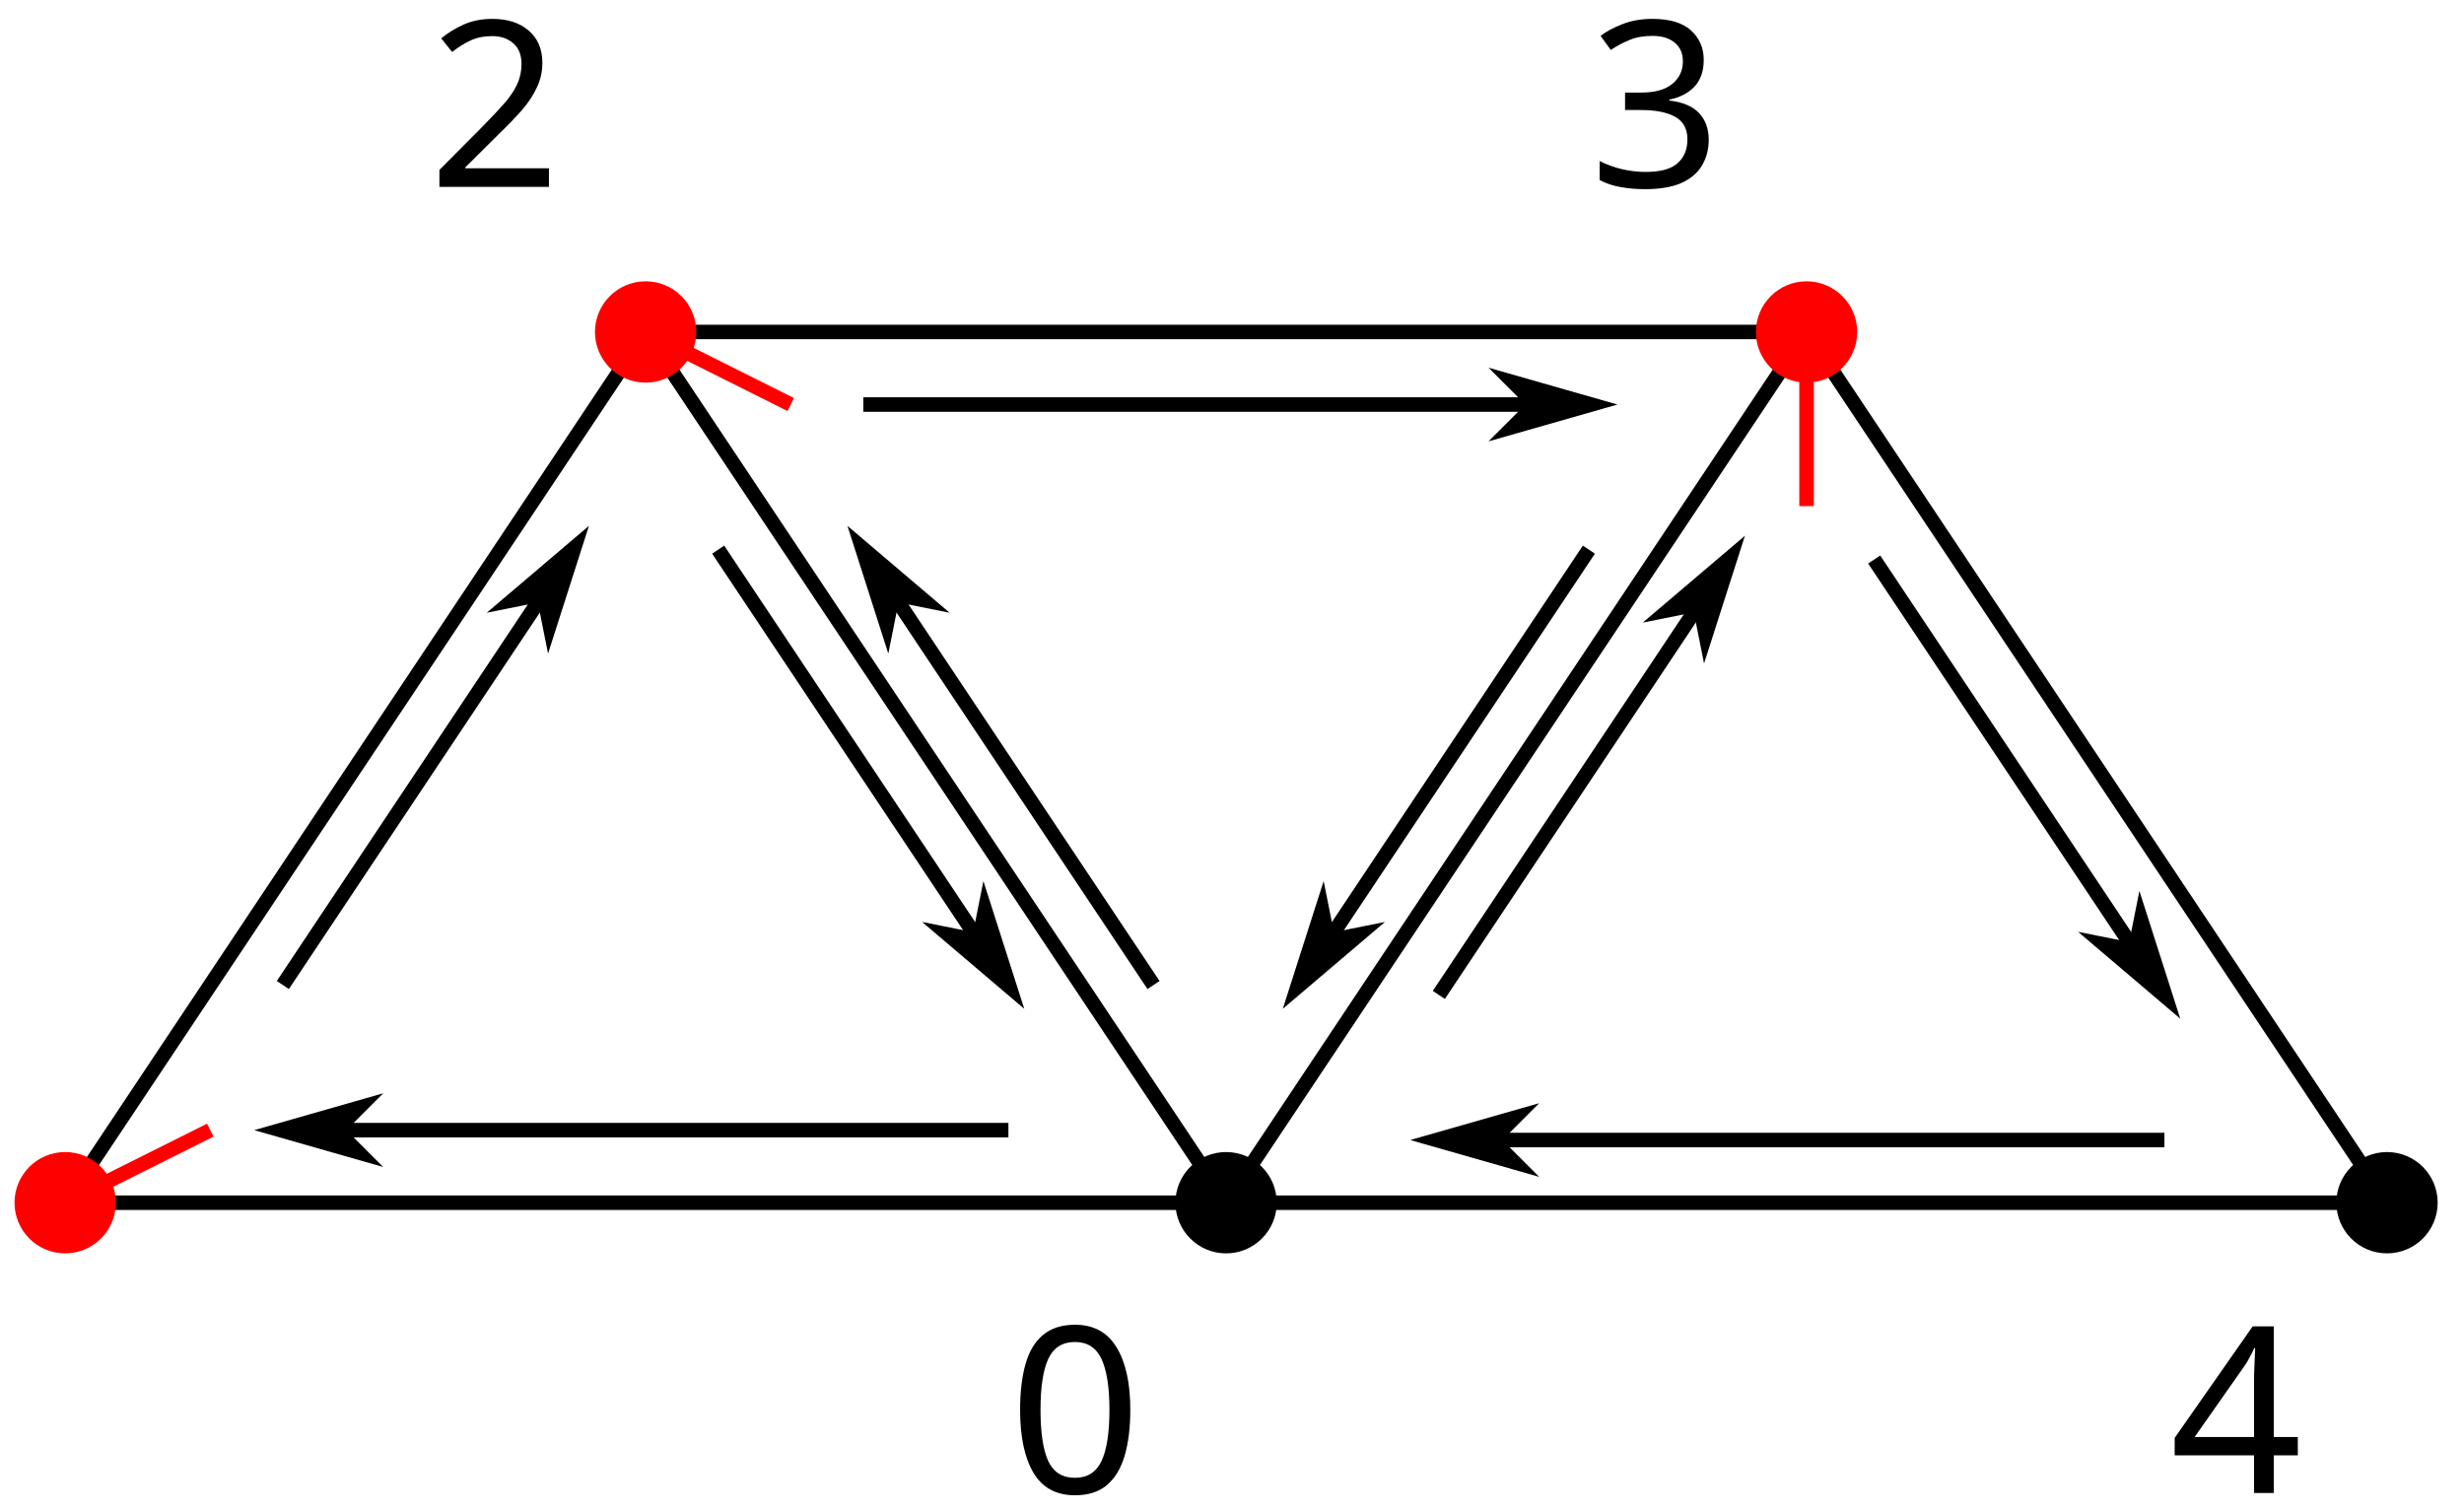
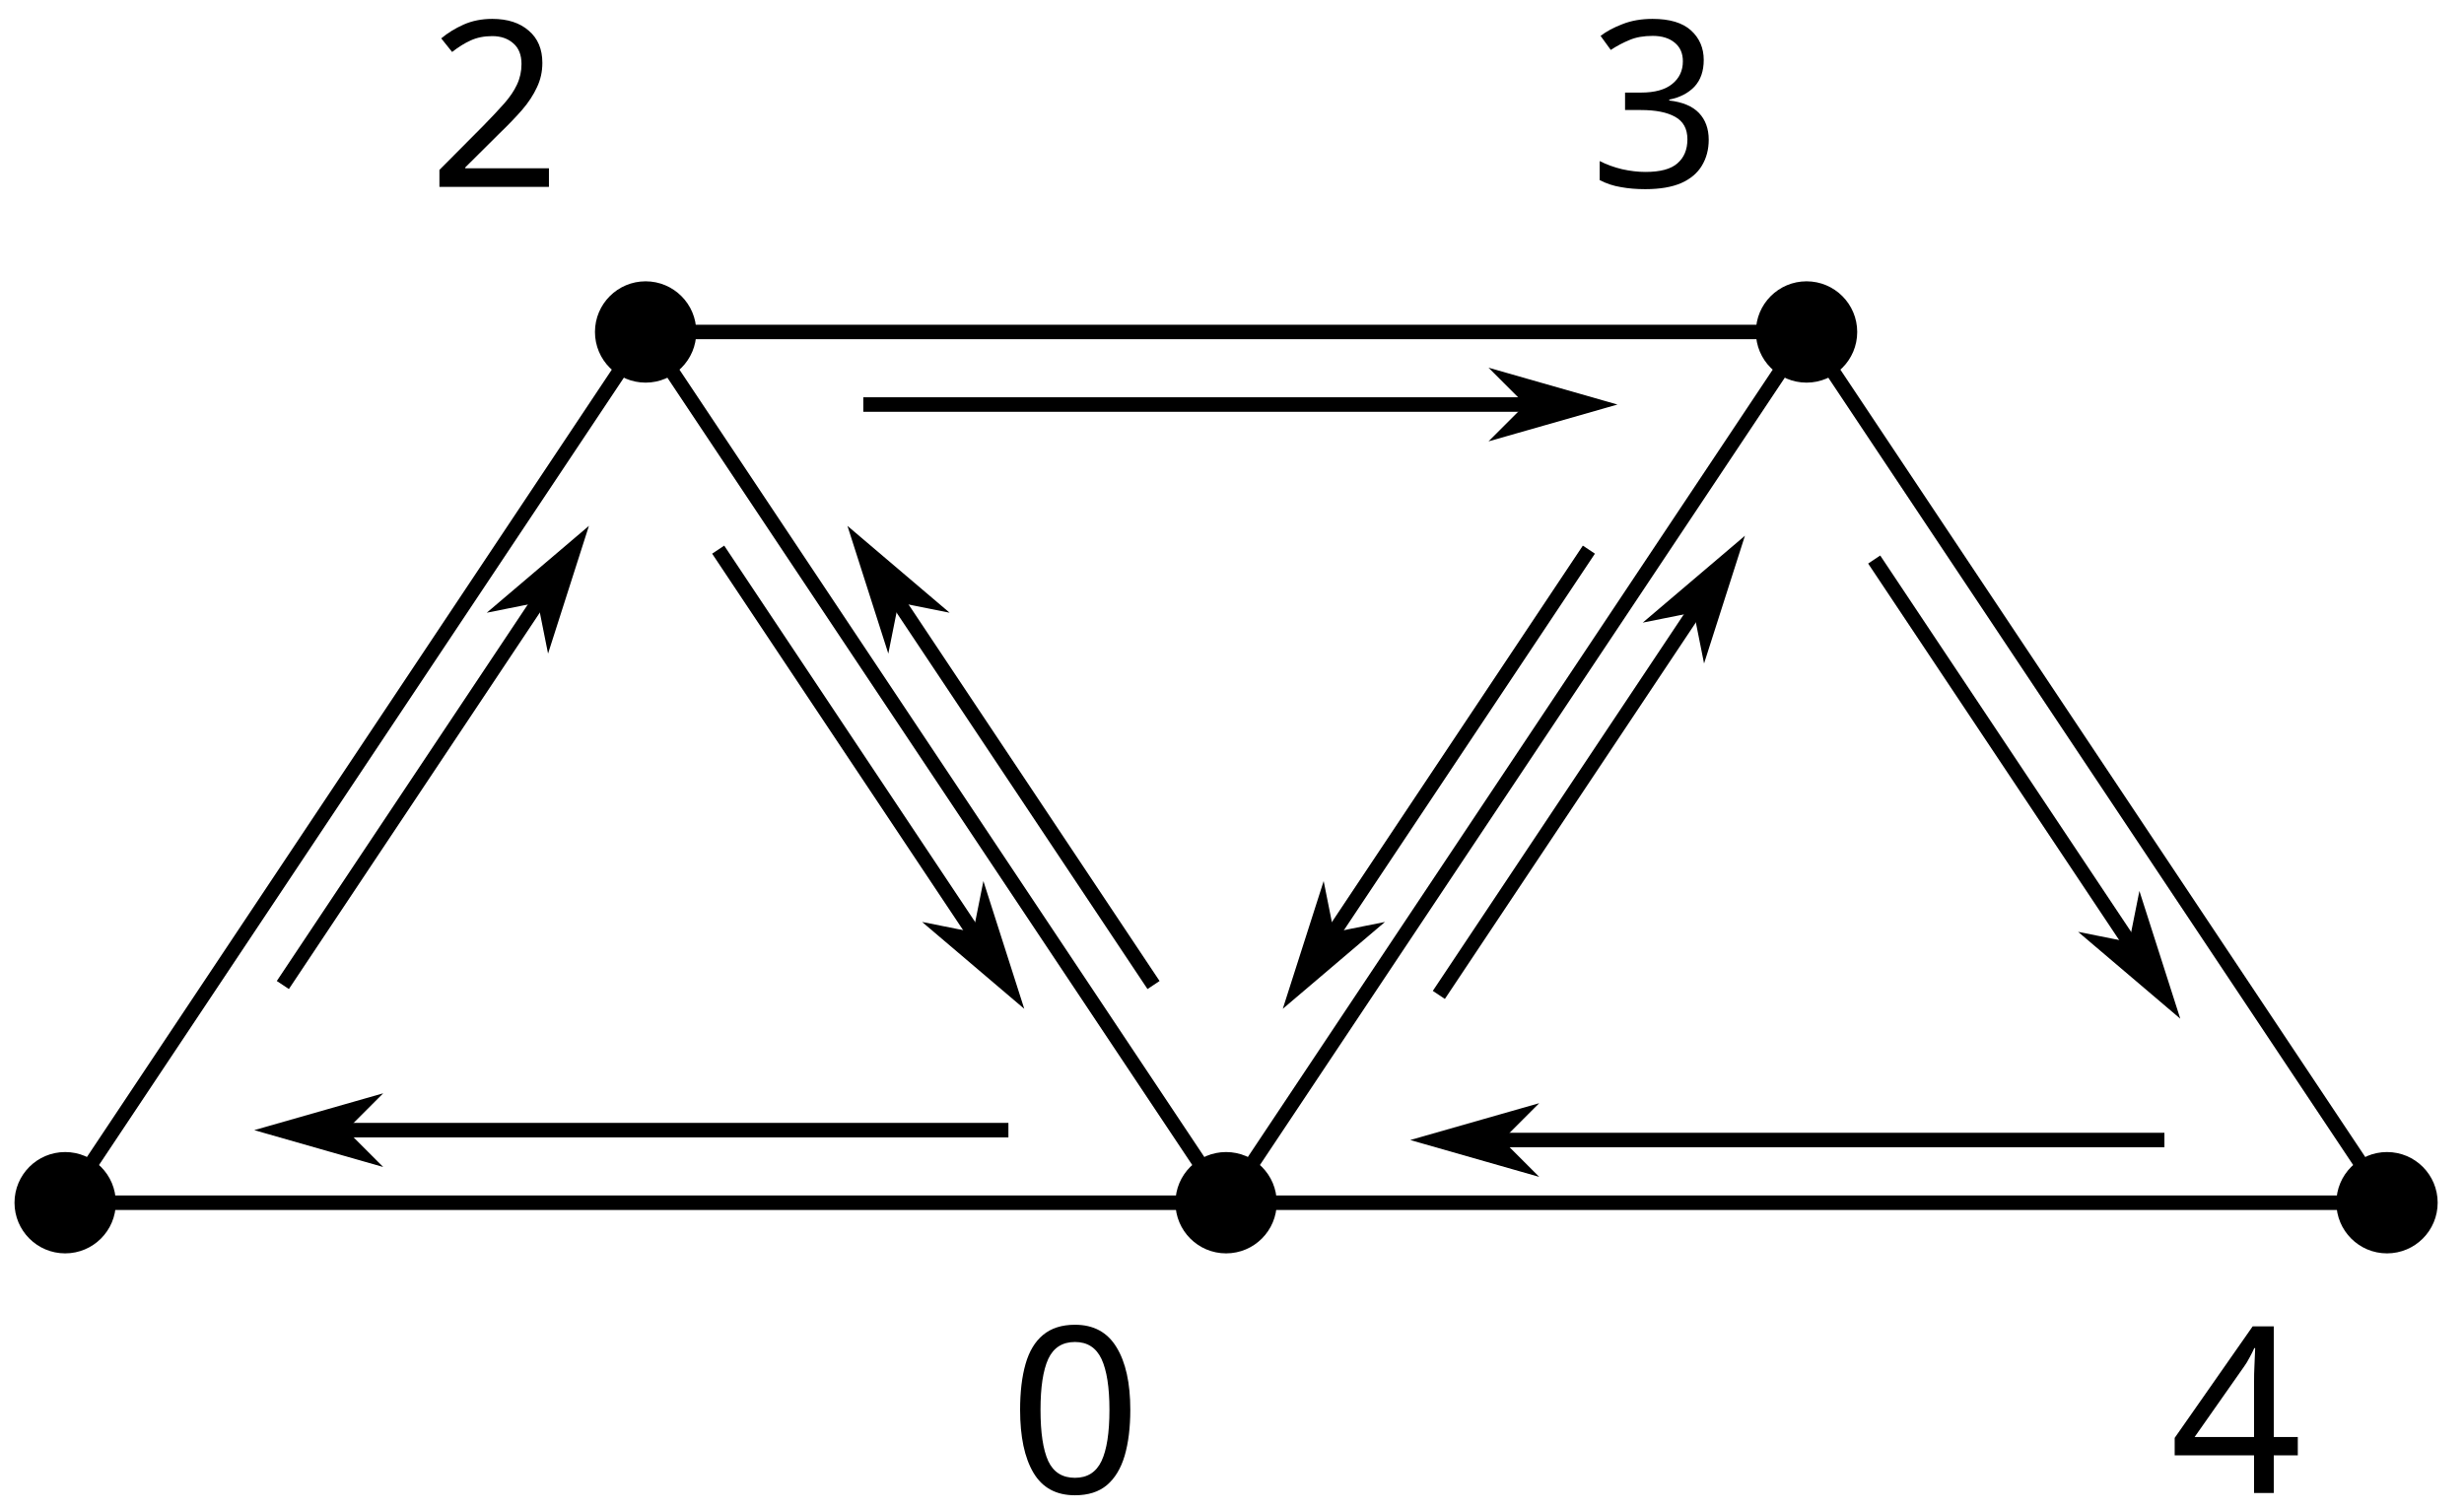
<svg xmlns="http://www.w3.org/2000/svg" width="169.796" height="104.117" viewBox="0 0 169.796 104.117" version="1.1" id="svg8653">
  <defs id="defs8647">
    <marker orient="auto" refY="0" refX="0" id="marker6744" style="overflow:visible">
      <path id="path6742" d="M 0,0 5,-5 -12.5,0 5,5 Z" style="fill:#000000;fill-opacity:1;fill-rule:evenodd;stroke:#000000;stroke-width:1pt;stroke-opacity:1" transform="matrix(0.4,0,0,0.4,4,0)" />
    </marker>
    <marker orient="auto" refY="0" refX="0" id="marker6464" style="overflow:visible">
      <path id="path6462" d="M 0,0 5,-5 -12.5,0 5,5 Z" style="fill:#000000;fill-opacity:1;fill-rule:evenodd;stroke:#000000;stroke-width:1pt;stroke-opacity:1" transform="matrix(0.4,0,0,0.4,4,0)" />
    </marker>
    <marker style="overflow:visible" id="marker2471" refX="0" refY="0" orient="auto">
      <path transform="matrix(0.4,0,0,0.4,4,0)" style="fill:#000000;fill-opacity:1;fill-rule:evenodd;stroke:#000000;stroke-width:1pt;stroke-opacity:1" d="M 0,0 5,-5 -12.5,0 5,5 Z" id="path2469" />
    </marker>
    <marker style="overflow:visible" id="marker3039-1-9" refX="0" refY="0" orient="auto">
      <path transform="matrix(-0.4,0,0,-0.4,-4,0)" style="fill:#000000;fill-opacity:1;fill-rule:evenodd;stroke:#000000;stroke-width:1pt;stroke-opacity:1" d="M 0,0 5,-5 -12.5,0 5,5 Z" id="path3037-99-5" />
    </marker>
    <marker style="overflow:visible" id="marker2891-75-9" refX="0" refY="0" orient="auto">
      <path transform="matrix(-0.4,0,0,-0.4,-4,0)" style="fill:#000000;fill-opacity:1;fill-rule:evenodd;stroke:#000000;stroke-width:1pt;stroke-opacity:1" d="M 0,0 5,-5 -12.5,0 5,5 Z" id="path2889-3-1" />
    </marker>
    <marker orient="auto" refY="0" refX="0" id="Arrow1Mend-9-0" style="overflow:visible">
      <path id="path890-9-1" d="M 0,0 5,-5 -12.5,0 5,5 Z" style="fill:#000000;fill-opacity:1;fill-rule:evenodd;stroke:#000000;stroke-width:1pt;stroke-opacity:1" transform="matrix(-0.4,0,0,-0.4,-4,0)" />
    </marker>
    <marker style="overflow:visible" id="marker3039-2" refX="0" refY="0" orient="auto">
      <path transform="matrix(-0.4,0,0,-0.4,-4,0)" style="fill:#000000;fill-opacity:1;fill-rule:evenodd;stroke:#000000;stroke-width:1pt;stroke-opacity:1" d="M 0,0 5,-5 -12.5,0 5,5 Z" id="path3037-53" />
    </marker>
    <marker style="overflow:visible" id="marker2891-5" refX="0" refY="0" orient="auto">
      <path transform="matrix(-0.4,0,0,-0.4,-4,0)" style="fill:#000000;fill-opacity:1;fill-rule:evenodd;stroke:#000000;stroke-width:1pt;stroke-opacity:1" d="M 0,0 5,-5 -12.5,0 5,5 Z" id="path2889-6" />
    </marker>
    <marker orient="auto" refY="0" refX="0" id="Arrow1Mend-7" style="overflow:visible">
      <path id="path890-92" d="M 0,0 5,-5 -12.5,0 5,5 Z" style="fill:#000000;fill-opacity:1;fill-rule:evenodd;stroke:#000000;stroke-width:1pt;stroke-opacity:1" transform="matrix(-0.4,0,0,-0.4,-4,0)" />
    </marker>
-     <marker orient="auto" refY="0" refX="0" id="marker6744-8-2" style="overflow:visible">
-       <path id="path6742-9-67" d="M 0,0 5,-5 -12.5,0 5,5 Z" style="fill:#fb0000;fill-opacity:1;fill-rule:evenodd;stroke:#fb0000;stroke-width:1pt;stroke-opacity:1" transform="matrix(0.4,0,0,0.4,4,0)" />
-     </marker>
-     <marker orient="auto" refY="0" refX="0" id="marker6464-8-13-5-7" style="overflow:visible">
-       <path id="path6462-2-3-3-9" d="M 0,0 5,-5 -12.5,0 5,5 Z" style="fill:#ff0000;fill-opacity:1;fill-rule:evenodd;stroke:#fb0000;stroke-width:1pt;stroke-opacity:1" transform="matrix(0.4,0,0,0.4,4,0)" />
-     </marker>
-     <marker orient="auto" refY="0" refX="0" id="marker6464-8-13-5-7-2" style="overflow:visible">
-       <path id="path6462-2-3-3-9-5" d="M 0,0 5,-5 -12.5,0 5,5 Z" style="fill:#ff0000;fill-opacity:1;fill-rule:evenodd;stroke:#fb0000;stroke-width:1pt;stroke-opacity:1" transform="matrix(0.4,0,0,0.4,4,0)" />
-     </marker>
  </defs>
  <g id="layer1" transform="translate(-248.0435,180.9101)">
+     <flowRoot xml:space="preserve" id="flowRoot4701" style="font-style:normal;font-weight:normal;font-size:40px;line-height:1.25;font-family:sans-serif;letter-spacing:0px;word-spacing:0px;fill:#000000;fill-opacity:1;stroke:none" transform="matrix(0.396875,0,0,0.396875,3.943296,-45.67575)">
+       <flowRegion id="flowRegion4703">
+         <rect id="rect4705" width="240" height="140" x="36.114" y="-8.299" />
+       </flowRegion>
+       <flowPara id="flowPara4707" />
+     </flowRoot>
    <text xml:space="preserve" style="font-style:normal;font-variant:normal;font-weight:normal;font-stretch:normal;font-size:16px;line-height:1.25;font-family:sans-serif;-inkscape-font-specification:'sans-serif, Normal';font-variant-ligatures:normal;font-variant-caps:normal;font-variant-numeric:normal;font-feature-settings:normal;text-align:center;letter-spacing:0px;word-spacing:0px;writing-mode:lr-tb;text-anchor:middle;fill:#000000;fill-opacity:1;stroke:none;stroke-width:1.164" x="332.534" y="-78.035" id="text5070-2-2-9-9-75">
      <tspan id="tspan5068-0-3-36-9-68" x="332.534" y="-78.035" style="font-style:normal;font-variant:normal;font-weight:normal;font-stretch:normal;font-size:16px;font-family:sans-serif;-inkscape-font-specification:'sans-serif, Normal';font-variant-ligatures:normal;font-variant-caps:normal;font-variant-numeric:normal;font-feature-settings:normal;text-align:center;writing-mode:lr-tb;text-anchor:middle;fill:#000000;fill-opacity:1;stroke-width:1.164">0</tspan>
    </text>
    <text xml:space="preserve" style="font-style:normal;font-variant:normal;font-weight:normal;font-stretch:normal;font-size:16px;line-height:1.25;font-family:sans-serif;-inkscape-font-specification:'sans-serif, Normal';font-variant-ligatures:normal;font-variant-caps:normal;font-variant-numeric:normal;font-feature-settings:normal;text-align:center;letter-spacing:0px;word-spacing:0px;writing-mode:lr-tb;text-anchor:middle;fill:#000000;fill-opacity:1;stroke:none;stroke-width:1.164" x="412.534" y="-78.035" id="text5070-2-2-9-9-1-4">
      <tspan id="tspan5068-0-3-36-9-3-6" x="412.534" y="-78.035" style="font-style:normal;font-variant:normal;font-weight:normal;font-stretch:normal;font-size:16px;font-family:sans-serif;-inkscape-font-specification:'sans-serif, Normal';font-variant-ligatures:normal;font-variant-caps:normal;font-variant-numeric:normal;font-feature-settings:normal;text-align:center;writing-mode:lr-tb;text-anchor:middle;fill:#000000;fill-opacity:1;stroke-width:1.164">4</tspan>
    </text>
    <text xml:space="preserve" style="font-style:normal;font-variant:normal;font-weight:normal;font-stretch:normal;font-size:16px;line-height:1.25;font-family:sans-serif;-inkscape-font-specification:'sans-serif, Normal';font-variant-ligatures:normal;font-variant-caps:normal;font-variant-numeric:normal;font-feature-settings:normal;text-align:center;letter-spacing:0px;word-spacing:0px;writing-mode:lr-tb;text-anchor:middle;fill:#000000;fill-opacity:1;stroke:none;stroke-width:1.164" x="292.534" y="-168.035" id="text5070-2-2-9-9-7-4">
      <tspan id="tspan5068-0-3-36-9-6-3" x="292.534" y="-168.035" style="font-style:normal;font-variant:normal;font-weight:normal;font-stretch:normal;font-size:16px;font-family:sans-serif;-inkscape-font-specification:'sans-serif, Normal';font-variant-ligatures:normal;font-variant-caps:normal;font-variant-numeric:normal;font-feature-settings:normal;text-align:center;writing-mode:lr-tb;text-anchor:middle;fill:#000000;fill-opacity:1;stroke-width:1.164">2</tspan>
    </text>
    <text xml:space="preserve" style="font-style:normal;font-variant:normal;font-weight:normal;font-stretch:normal;font-size:16px;line-height:1.25;font-family:sans-serif;-inkscape-font-specification:'sans-serif, Normal';font-variant-ligatures:normal;font-variant-caps:normal;font-variant-numeric:normal;font-feature-settings:normal;text-align:center;letter-spacing:0px;word-spacing:0px;writing-mode:lr-tb;text-anchor:middle;fill:#000000;fill-opacity:1;stroke:none;stroke-width:1.164" x="252.534" y="-78.035" id="text5070-2-2-9-9-6-2">
      <tspan id="tspan5068-0-3-36-9-4-4" x="252.534" y="-78.035" style="font-style:normal;font-variant:normal;font-weight:normal;font-stretch:normal;font-size:16px;font-family:sans-serif;-inkscape-font-specification:'sans-serif, Normal';font-variant-ligatures:normal;font-variant-caps:normal;font-variant-numeric:normal;font-feature-settings:normal;text-align:center;writing-mode:lr-tb;text-anchor:middle;fill:#000000;fill-opacity:1;stroke-width:1.164">1</tspan>
    </text>
    <text xml:space="preserve" style="font-style:normal;font-variant:normal;font-weight:normal;font-stretch:normal;font-size:16px;line-height:1.25;font-family:sans-serif;-inkscape-font-specification:'sans-serif, Normal';font-variant-ligatures:normal;font-variant-caps:normal;font-variant-numeric:normal;font-feature-settings:normal;text-align:center;letter-spacing:0px;word-spacing:0px;writing-mode:lr-tb;text-anchor:middle;fill:#000000;fill-opacity:1;stroke:none;stroke-width:1.164" x="372.534" y="-168.035" id="text5070-2-2-9-9-77-2">
      <tspan id="tspan5068-0-3-36-9-5-2" x="372.534" y="-168.035" style="font-style:normal;font-variant:normal;font-weight:normal;font-stretch:normal;font-size:16px;font-family:sans-serif;-inkscape-font-specification:'sans-serif, Normal';font-variant-ligatures:normal;font-variant-caps:normal;font-variant-numeric:normal;font-feature-settings:normal;text-align:center;writing-mode:lr-tb;text-anchor:middle;fill:#000000;fill-opacity:1;stroke-width:1.164">3</tspan>
    </text>
    <circle style="fill:#000000;fill-opacity:1;stroke:none;stroke-width:1;stroke-miterlimit:4;stroke-dasharray:none;stroke-opacity:1" id="path4517-0-8-5-8-0" cx="412.534" cy="-98.035" r="3.491" />
+     <circle style="fill:#000000;fill-opacity:1;stroke:none;stroke-width:1;stroke-miterlimit:4;stroke-dasharray:none;stroke-opacity:1" id="path4517-0-8-5-91-9" cx="292.534" cy="-158.035" r="3.491" />
+     <circle style="fill:#000000;fill-opacity:1;stroke:none;stroke-width:1;stroke-miterlimit:4;stroke-dasharray:none;stroke-opacity:1" id="path4517-0-8-5-2-9" cx="372.534" cy="-158.035" r="3.491" />
+     <circle style="fill:#000000;fill-opacity:1;stroke:none;stroke-width:1;stroke-miterlimit:4;stroke-dasharray:none;stroke-opacity:1" id="path4517-0-8-5-25-0" cx="332.534" cy="-98.035" r="3.491" />
+     <circle style="fill:#000000;fill-opacity:1;stroke:none;stroke-width:1;stroke-miterlimit:4;stroke-dasharray:none;stroke-opacity:1" id="path4517-0-8-5-5-0" cx="252.534" cy="-98.035" r="3.491" />
    <path style="fill:none;stroke:#000000;stroke-width:1px;stroke-linecap:butt;stroke-linejoin:miter;stroke-opacity:1" d="m 252.534,-98.035 40,-60 h 80 l 40,60 z m 40,-60 40,60 40,-60" id="path875-4" />
    <g id="g4389-3" transform="translate(200,6.6621094e-6)">
      <path id="path1868-1" d="m 67.534,-113.035 20,-30" style="fill:none;stroke:#000000;stroke-width:1px;stroke-linecap:butt;stroke-linejoin:miter;stroke-opacity:1;marker-end:url(#marker3039-2)" />
      <path id="path1870-2" d="m 97.534,-143.035 20,30" style="fill:none;stroke:#000000;stroke-width:1px;stroke-linecap:butt;stroke-linejoin:miter;stroke-opacity:1;marker-end:url(#marker2891-5)" />
      <path id="path1872-1" d="M 117.534,-103.035 H 67.534" style="fill:none;stroke:#000000;stroke-width:1px;stroke-linecap:butt;stroke-linejoin:miter;stroke-opacity:1;marker-end:url(#Arrow1Mend-7)" />
    </g>
    <g transform="translate(279.6614,0.6811767)" id="g4389-5-5">
      <path id="path1868-6-6" d="m 67.534,-113.035 20,-30" style="fill:none;stroke:#000000;stroke-width:1px;stroke-linecap:butt;stroke-linejoin:miter;stroke-opacity:1;marker-end:url(#marker3039-1-9)" />
      <path id="path1870-4-3" d="m 97.534,-143.035 20,30" style="fill:none;stroke:#000000;stroke-width:1px;stroke-linecap:butt;stroke-linejoin:miter;stroke-opacity:1;marker-end:url(#marker2891-75-9)" />
      <path id="path1872-0-9" d="M 117.534,-103.035 H 67.534" style="fill:none;stroke:#000000;stroke-width:1px;stroke-linecap:butt;stroke-linejoin:miter;stroke-opacity:1;marker-end:url(#Arrow1Mend-9-0)" />
    </g>
    <g id="g7055" transform="translate(30,-9.999991)">
      <path id="path1868-08-3" d="m 277.534,-133.035 20,30" style="fill:none;stroke:#000000;stroke-width:1px;stroke-linecap:butt;stroke-linejoin:miter;stroke-opacity:1;marker-start:url(#marker6464)" />
      <path id="path1870-9-9" d="m 307.534,-103.035 20,-30" style="fill:none;stroke:#000000;stroke-width:1px;stroke-linecap:butt;stroke-linejoin:miter;stroke-opacity:1;marker-start:url(#marker2471)" />
      <path id="path1872-2-3" d="m 327.534,-143.035 h -50" style="fill:none;stroke:#000000;stroke-width:1px;stroke-linecap:butt;stroke-linejoin:miter;stroke-opacity:1;marker-start:url(#marker6744)" />
    </g>
    <text xml:space="preserve" style="font-style:normal;font-weight:normal;font-size:40px;line-height:1.25;font-family:sans-serif;letter-spacing:0px;word-spacing:0px;fill:#000000;fill-opacity:1;stroke:none" x="572.534" y="-168.035" id="text11340">
-       <tspan id="tspan11338" x="572.534" y="-132.644" />
+       <tspan id="tspan11338" x="572.534" y="-131.542" />
    </text>
-     <circle style="fill:#ff0000;fill-opacity:1;stroke:none;stroke-width:1;stroke-miterlimit:4;stroke-dasharray:none;stroke-opacity:1" id="path4517-0-8-5-91-0-3" cx="292.534" cy="-158.035" r="3.491" />
-     <circle style="fill:#ff0000;fill-opacity:1;stroke:none;stroke-width:1;stroke-miterlimit:4;stroke-dasharray:none;stroke-opacity:1" id="path4517-0-8-5-2-9" cx="252.534" cy="-98.035" r="3.491" />
-     <circle style="fill:#000000;fill-opacity:1;stroke:none;stroke-width:1;stroke-miterlimit:4;stroke-dasharray:none;stroke-opacity:1" id="path4517-0-8-5-2-9-7" cx="332.534" cy="-98.035" r="3.491" />
-     <circle style="fill:#ff0000;fill-opacity:1;stroke:none;stroke-width:1;stroke-miterlimit:4;stroke-dasharray:none;stroke-opacity:1" id="path4517-0-8-5-2-9-6" cx="372.534" cy="158.035" r="3.491" transform="scale(1,-1)" />
-     <path style="fill:none;stroke:#ff0000;stroke-width:1px;stroke-linecap:butt;stroke-linejoin:miter;stroke-opacity:1" d="m 252.534,-98.035 c 3.218,-1.609 6.668,-3.334 10,-5" id="path16945" />
-     <path style="fill:none;stroke:#ff0000;stroke-width:1px;stroke-linecap:butt;stroke-linejoin:miter;stroke-opacity:1" d="m 292.534,-158.035 c 3.334,1.667 6.667,3.334 10,5" id="path17025" />
-     <path style="fill:none;stroke:#ff0000;stroke-width:1px;stroke-linecap:butt;stroke-linejoin:miter;stroke-opacity:1" d="m 372.534,-158.035 v 12" id="path17029" />
  </g>
</svg>
